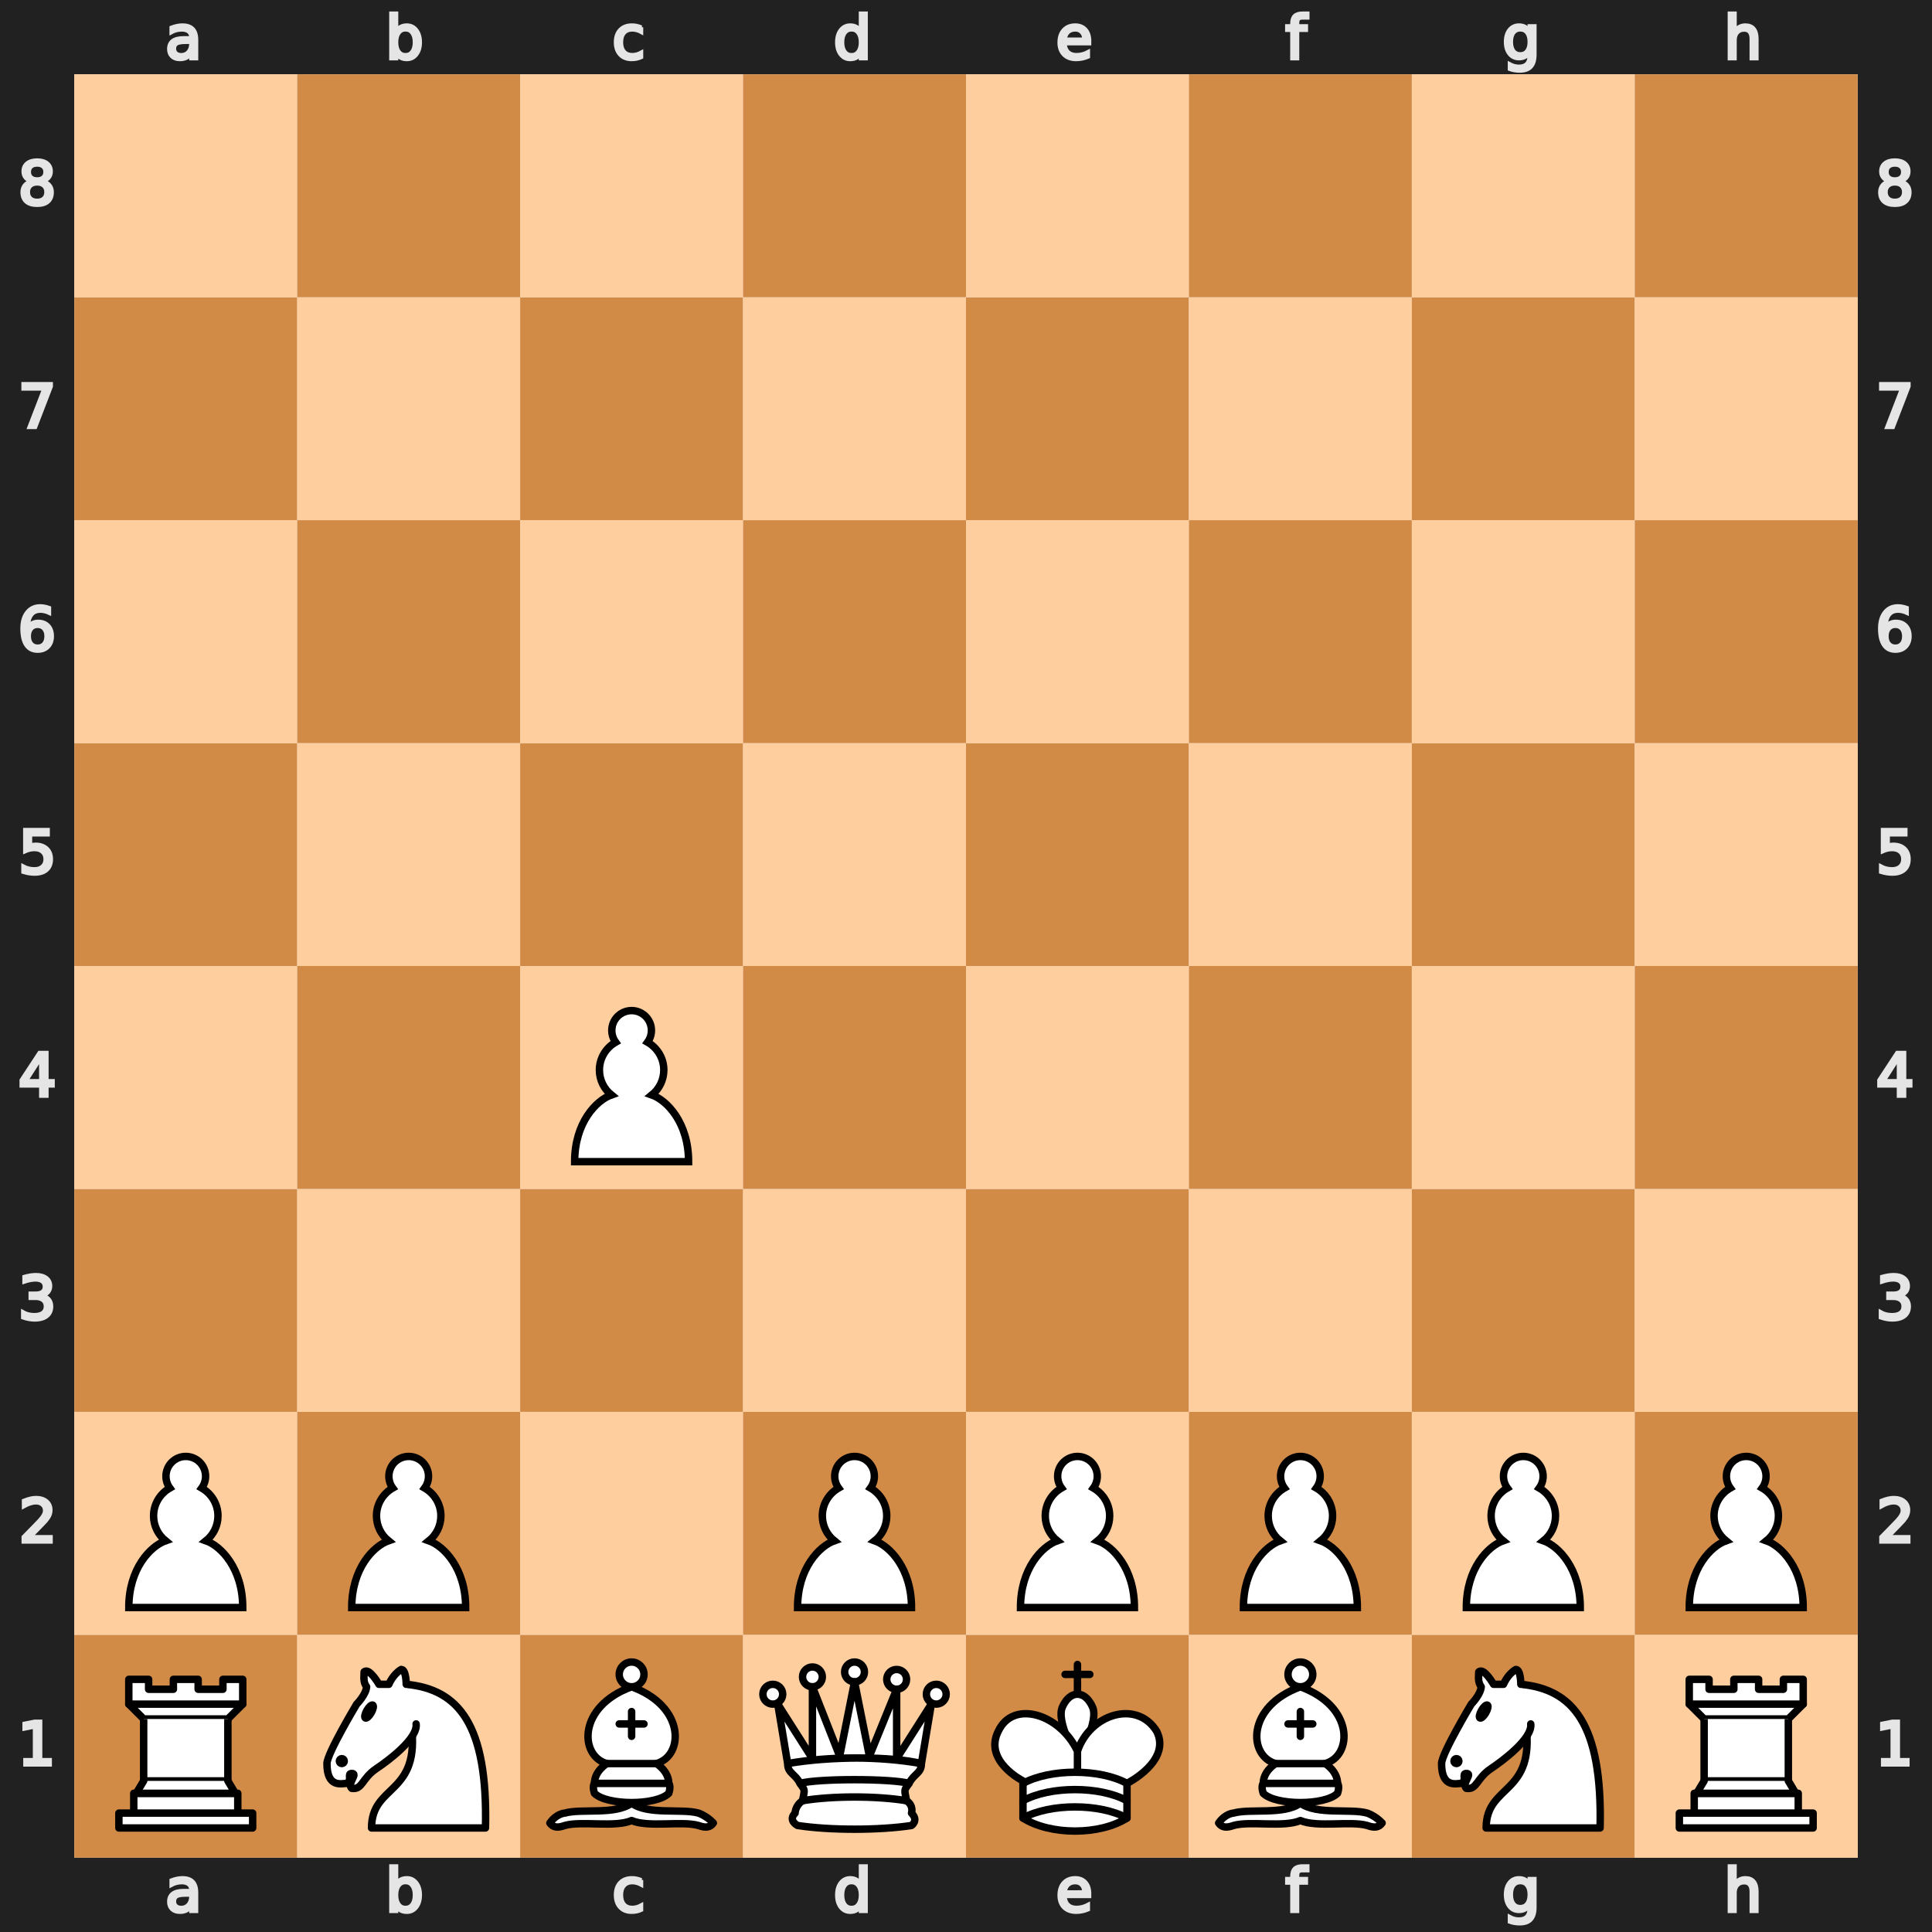
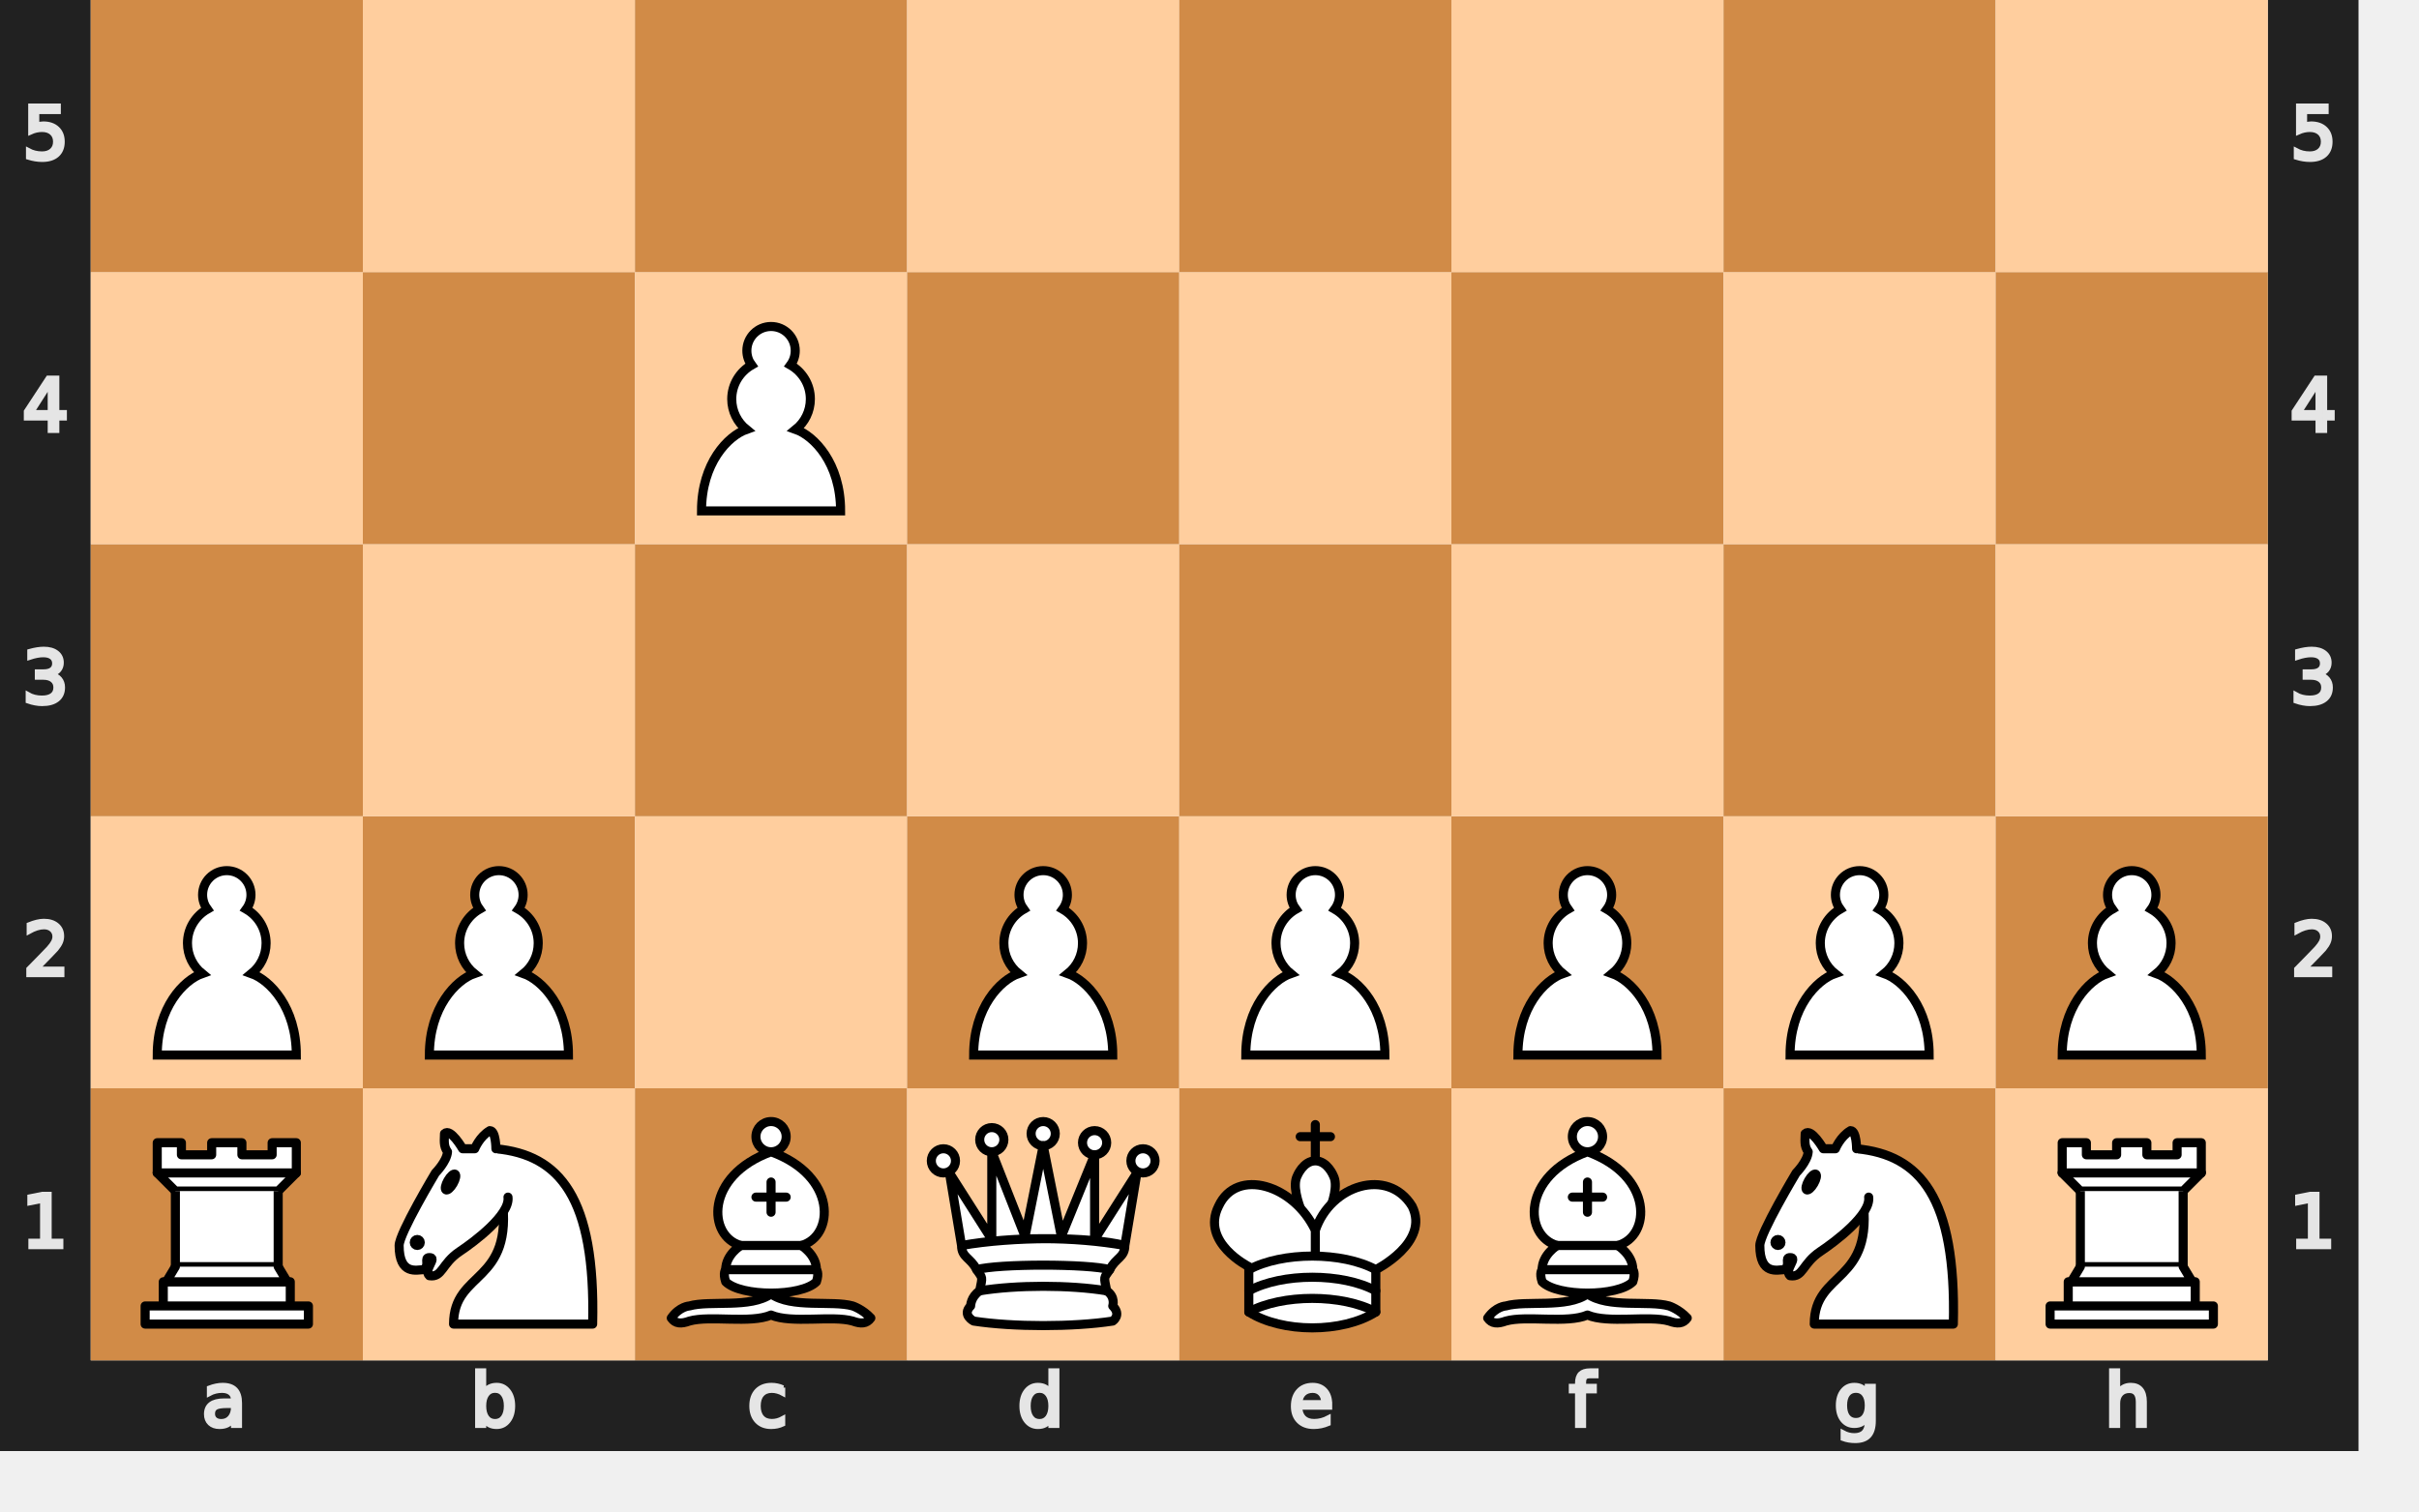
- <svg xmlns="http://www.w3.org/2000/svg" xmlns:xlink="http://www.w3.org/1999/xlink" viewBox="0 0 390 390" width="400" height="400">
+ <svg xmlns="http://www.w3.org/2000/svg" xmlns:xlink="http://www.w3.org/1999/xlink" viewBox="0 150.0 400 250.0" width="400" height="250.0">
  <defs>
    <g id="white-pawn" class="white pawn">
      <path d="M22.5 9c-2.21 0-4 1.79-4 4 0 .89.29 1.71.78 2.38C17.33 16.5 16 18.59 16 21c0 2.03.94 3.84 2.41 5.03-3 1.06-7.41 5.55-7.41 13.47h23c0-7.92-4.41-12.41-7.41-13.47 1.47-1.19 2.41-3 2.41-5.03 0-2.41-1.33-4.5-3.28-5.62.49-.67.78-1.49.78-2.38 0-2.21-1.79-4-4-4z" fill="#fff" stroke="#000" stroke-width="1.5" stroke-linecap="round" />
    </g>
    <g id="white-knight" class="white knight" fill="none" fill-rule="evenodd" stroke="#000" stroke-width="1.5" stroke-linecap="round" stroke-linejoin="round">
      <path d="M 22,10 C 32.5,11 38.5,18 38,39 L 15,39 C 15,30 25,32.5 23,18" style="fill:#ffffff; stroke:#000000;" />
      <path d="M 24,18 C 24.38,20.91 18.45,25.37 16,27 C 13,29 13.18,31.34 11,31 C 9.958,30.06 12.41,27.96 11,28 C 10,28 11.19,29.23 10,30 C 9,30 5.997,31 6,26 C 6,24 12,14 12,14 C 12,14 13.89,12.1 14,10.5 C 13.27,9.506 13.5,8.5 13.5,7.5 C 14.5,6.5 16.5,10 16.5,10 L 18.5,10 C 18.5,10 19.28,8.008 21,7 C 22,7 22,10 22,10" style="fill:#ffffff; stroke:#000000;" />
      <path d="M 9.5 25.5 A 0.5 0.5 0 1 1 8.5,25.5 A 0.5 0.5 0 1 1 9.5 25.5 z" style="fill:#000000; stroke:#000000;" />
      <path d="M 15 15.5 A 0.5 1.5 0 1 1 14,15.5 A 0.5 1.5 0 1 1 15 15.5 z" transform="matrix(0.866,0.5,-0.5,0.866,9.693,-5.173)" style="fill:#000000; stroke:#000000;" />
    </g>
    <g id="white-bishop" class="white bishop" fill="none" fill-rule="evenodd" stroke="#000" stroke-width="1.5" stroke-linecap="round" stroke-linejoin="round">
      <g fill="#fff" stroke-linecap="butt">
        <path d="M9 36c3.39-.97 10.11.43 13.5-2 3.39 2.43 10.11 1.03 13.5 2 0 0 1.65.54 3 2-.68.97-1.65.99-3 .5-3.39-.97-10.11.46-13.5-1-3.39 1.46-10.11.03-13.5 1-1.354.49-2.323.47-3-.5 1.354-1.94 3-2 3-2zM15 32c2.5 2.5 12.5 2.5 15 0 .5-1.5 0-2 0-2 0-2.5-2.5-4-2.5-4 5.5-1.5 6-11.5-5-15.5-11 4-10.5 14-5 15.5 0 0-2.5 1.5-2.5 4 0 0-.5.5 0 2zM25 8a2.5 2.5 0 1 1-5 0 2.5 2.5 0 1 1 5 0z" />
      </g>
      <path d="M17.5 26h10M15 30h15m-7.5-14.5v5M20 18h5" stroke-linejoin="miter" />
    </g>
    <g id="white-rook" class="white rook" fill="#fff" fill-rule="evenodd" stroke="#000" stroke-width="1.5" stroke-linecap="round" stroke-linejoin="round">
      <path d="M9 39h27v-3H9v3zM12 36v-4h21v4H12zM11 14V9h4v2h5V9h5v2h5V9h4v5" stroke-linecap="butt" />
      <path d="M34 14l-3 3H14l-3-3" />
      <path d="M31 17v12.5H14V17" stroke-linecap="butt" stroke-linejoin="miter" />
      <path d="M31 29.5l1.5 2.5h-20l1.5-2.5" />
      <path d="M11 14h23" fill="none" stroke-linejoin="miter" />
    </g>
    <g id="white-queen" class="white queen" fill="#fff" fill-rule="evenodd" stroke="#000" stroke-width="1.5" stroke-linecap="round" stroke-linejoin="round">
      <path d="M8 12a2 2 0 1 1-4 0 2 2 0 1 1 4 0zM24.5 7.5a2 2 0 1 1-4 0 2 2 0 1 1 4 0zM41 12a2 2 0 1 1-4 0 2 2 0 1 1 4 0zM16 8.5a2 2 0 1 1-4 0 2 2 0 1 1 4 0zM33 9a2 2 0 1 1-4 0 2 2 0 1 1 4 0z" />
      <path d="M9 26c8.5-1.5 21-1.5 27 0l2-12-7 11V11l-5.5 13.5-3-15-3 15-5.5-14V25L7 14l2 12zM9 26c0 2 1.5 2 2.5 4 1 1.5 1 1 .5 3.5-1.5 1-1.5 2.5-1.5 2.5-1.5 1.5.5 2.5.5 2.5 6.5 1 16.5 1 23 0 0 0 1.5-1 0-2.5 0 0 .5-1.5-1-2.5-.5-2.5-.5-2 .5-3.5 1-2 2.5-2 2.5-4-8.5-1.5-18.5-1.5-27 0z" stroke-linecap="butt" />
      <path d="M11.5 30c3.5-1 18.5-1 22 0M12 33.5c6-1 15-1 21 0" fill="none" />
    </g>
    <g id="white-king" class="white king" fill="none" fill-rule="evenodd" stroke="#000" stroke-width="1.5" stroke-linecap="round" stroke-linejoin="round">
      <path d="M22.5 11.63V6M20 8h5" stroke-linejoin="miter" />
      <path d="M22.5 25s4.5-7.5 3-10.5c0 0-1-2.5-3-2.5s-3 2.5-3 2.5c-1.5 3 3 10.5 3 10.5" fill="#fff" stroke-linecap="butt" stroke-linejoin="miter" />
      <path d="M11.5 37c5.5 3.5 15.5 3.5 21 0v-7s9-4.5 6-10.5c-4-6.5-13.5-3.5-16 4V27v-3.5c-3.5-7.5-13-10.5-16-4-3 6 5 10 5 10V37z" fill="#fff" />
      <path d="M11.5 30c5.5-3 15.5-3 21 0m-21 3.5c5.5-3 15.5-3 21 0m-21 3.5c5.5-3 15.5-3 21 0" />
    </g>
  </defs>
  <rect x="7.5" y="7.5" width="375" height="375" fill="none" stroke="#212121" stroke-width="15" />
  <g transform="translate(20, 1) scale(0.75, 0.75)" fill="#e5e5e5" stroke="#e5e5e5">
    <path d="M23.328 10.016q-1.742 0-2.414.398-.672.398-.672 1.36 0 .765.5 1.218.508.445 1.375.445 1.196 0 1.914-.843.727-.852.727-2.258v-.32zm2.867-.594v4.992h-1.437v-1.328q-.492.797-1.227 1.18-.734.375-1.797.375-1.343 0-2.14-.75-.79-.758-.79-2.024 0-1.476.985-2.226.992-.75 2.953-.75h2.016V8.75q0-.992-.656-1.531-.649-.547-1.829-.547-.75 0-1.46.18-.711.18-1.368.539V6.062q.79-.304 1.532-.453.742-.156 1.445-.156 1.898 0 2.836.984.937.985.937 2.985z" />
  </g>
  <g transform="translate(20, 375) scale(0.75, 0.75)" fill="#e5e5e5" stroke="#e5e5e5">
    <path d="M23.328 10.016q-1.742 0-2.414.398-.672.398-.672 1.36 0 .765.5 1.218.508.445 1.375.445 1.196 0 1.914-.843.727-.852.727-2.258v-.32zm2.867-.594v4.992h-1.437v-1.328q-.492.797-1.227 1.18-.734.375-1.797.375-1.343 0-2.14-.75-.79-.758-.79-2.024 0-1.476.985-2.226.992-.75 2.953-.75h2.016V8.75q0-.992-.656-1.531-.649-.547-1.829-.547-.75 0-1.46.18-.711.18-1.368.539V6.062q.79-.304 1.532-.453.742-.156 1.445-.156 1.898 0 2.836.984.937.985.937 2.985z" />
  </g>
  <g transform="translate(65, 1) scale(0.75, 0.75)" fill="#e5e5e5" stroke="#e5e5e5">
    <path d="M24.922 10.047q0-1.586-.656-2.485-.649-.906-1.79-.906-1.14 0-1.796.906-.649.899-.649 2.485 0 1.586.649 2.492.656.898 1.797.898 1.14 0 1.789-.898.656-.906.656-2.492zm-4.89-3.055q.452-.781 1.14-1.156.695-.383 1.656-.383 1.594 0 2.586 1.266 1 1.265 1 3.328 0 2.062-1 3.328-.992 1.266-2.586 1.266-.96 0-1.656-.375-.688-.383-1.14-1.164v1.312h-1.446V2.258h1.445z" />
  </g>
  <g transform="translate(65, 375) scale(0.75, 0.75)" fill="#e5e5e5" stroke="#e5e5e5">
    <path d="M24.922 10.047q0-1.586-.656-2.485-.649-.906-1.79-.906-1.14 0-1.796.906-.649.899-.649 2.485 0 1.586.649 2.492.656.898 1.797.898 1.14 0 1.789-.898.656-.906.656-2.492zm-4.89-3.055q.452-.781 1.14-1.156.695-.383 1.656-.383 1.594 0 2.586 1.266 1 1.265 1 3.328 0 2.062-1 3.328-.992 1.266-2.586 1.266-.96 0-1.656-.375-.688-.383-1.14-1.164v1.312h-1.446V2.258h1.445z" />
  </g>
  <g transform="translate(110, 1) scale(0.75, 0.75)" fill="#e5e5e5" stroke="#e5e5e5">
    <path d="M25.96 6v1.344q-.608-.336-1.226-.5-.609-.172-1.234-.172-1.398 0-2.172.89-.773.883-.773 2.485 0 1.601.773 2.492.774.883 2.172.883.625 0 1.234-.164.618-.172 1.227-.508v1.328q-.602.281-1.25.422-.64.14-1.367.14-1.977 0-3.14-1.242-1.165-1.242-1.165-3.351 0-2.14 1.172-3.367 1.18-1.227 3.227-1.227.664 0 1.296.14.633.134 1.227.407z" />
  </g>
  <g transform="translate(110, 375) scale(0.75, 0.75)" fill="#e5e5e5" stroke="#e5e5e5">
    <path d="M25.96 6v1.344q-.608-.336-1.226-.5-.609-.172-1.234-.172-1.398 0-2.172.89-.773.883-.773 2.485 0 1.601.773 2.492.774.883 2.172.883.625 0 1.234-.164.618-.172 1.227-.508v1.328q-.602.281-1.25.422-.64.14-1.367.14-1.977 0-3.14-1.242-1.165-1.242-1.165-3.351 0-2.14 1.172-3.367 1.18-1.227 3.227-1.227.664 0 1.296.14.633.134 1.227.407z" />
  </g>
  <g transform="translate(155, 1) scale(0.75, 0.75)" fill="#e5e5e5" stroke="#e5e5e5">
    <path d="M24.973 6.992V2.258h1.437v12.156h-1.437v-1.312q-.453.78-1.149 1.164-.687.375-1.656.375-1.586 0-2.586-1.266-.992-1.266-.992-3.328 0-2.063.992-3.328 1-1.266 2.586-1.266.969 0 1.656.383.696.375 1.149 1.156zm-4.899 3.055q0 1.586.649 2.492.656.898 1.797.898 1.14 0 1.796-.898.657-.906.657-2.492 0-1.586-.657-2.485-.656-.906-1.796-.906-1.141 0-1.797.906-.649.899-.649 2.485z" />
  </g>
  <g transform="translate(155, 375) scale(0.75, 0.75)" fill="#e5e5e5" stroke="#e5e5e5">
    <path d="M24.973 6.992V2.258h1.437v12.156h-1.437v-1.312q-.453.78-1.149 1.164-.687.375-1.656.375-1.586 0-2.586-1.266-.992-1.266-.992-3.328 0-2.063.992-3.328 1-1.266 2.586-1.266.969 0 1.656.383.696.375 1.149 1.156zm-4.899 3.055q0 1.586.649 2.492.656.898 1.797.898 1.14 0 1.796-.898.657-.906.657-2.492 0-1.586-.657-2.485-.656-.906-1.796-.906-1.141 0-1.797.906-.649.899-.649 2.485z" />
  </g>
  <g transform="translate(200, 1) scale(0.75, 0.75)" fill="#e5e5e5" stroke="#e5e5e5">
    <path d="M26.555 9.68v.703h-6.61q.094 1.484.89 2.265.806.774 2.235.774.828 0 1.602-.203.781-.203 1.547-.61v1.36q-.774.328-1.586.5-.813.172-1.649.172-2.093 0-3.32-1.22-1.219-1.218-1.219-3.296 0-2.148 1.157-3.406 1.164-1.266 3.132-1.266 1.766 0 2.79 1.14 1.03 1.134 1.03 3.087zm-1.438-.422q-.015-1.18-.664-1.883-.64-.703-1.703-.703-1.203 0-1.93.68-.718.68-.828 1.914z" />
  </g>
  <g transform="translate(200, 375) scale(0.75, 0.75)" fill="#e5e5e5" stroke="#e5e5e5">
    <path d="M26.555 9.68v.703h-6.61q.094 1.484.89 2.265.806.774 2.235.774.828 0 1.602-.203.781-.203 1.547-.61v1.36q-.774.328-1.586.5-.813.172-1.649.172-2.093 0-3.32-1.22-1.219-1.218-1.219-3.296 0-2.148 1.157-3.406 1.164-1.266 3.132-1.266 1.766 0 2.79 1.14 1.03 1.134 1.03 3.087zm-1.438-.422q-.015-1.18-.664-1.883-.64-.703-1.703-.703-1.203 0-1.93.68-.718.68-.828 1.914z" />
  </g>
  <g transform="translate(245, 1) scale(0.75, 0.75)" fill="#e5e5e5" stroke="#e5e5e5">
    <path d="M25.285 2.258v1.195H23.91q-.773 0-1.078.313-.297.312-.297 1.125v.773h2.367v1.117h-2.367v7.633H21.09V6.781h-1.375V5.664h1.375v-.61q0-1.46.68-2.124.68-.672 2.156-.672z" />
  </g>
  <g transform="translate(245, 375) scale(0.75, 0.75)" fill="#e5e5e5" stroke="#e5e5e5">
    <path d="M25.285 2.258v1.195H23.91q-.773 0-1.078.313-.297.312-.297 1.125v.773h2.367v1.117h-2.367v7.633H21.09V6.781h-1.375V5.664h1.375v-.61q0-1.46.68-2.124.68-.672 2.156-.672z" />
  </g>
  <g transform="translate(290, 1) scale(0.75, 0.75)" fill="#e5e5e5" stroke="#e5e5e5">
    <path d="M24.973 9.937q0-1.562-.649-2.421-.64-.86-1.804-.86-1.157 0-1.805.86-.64.859-.64 2.421 0 1.555.64 2.415.648.859 1.805.859 1.164 0 1.804-.86.649-.859.649-2.414zm1.437 3.391q0 2.234-.992 3.32-.992 1.094-3.04 1.094-.757 0-1.429-.117-.672-.11-1.304-.344v-1.398q.632.344 1.25.508.617.164 1.257.164 1.414 0 2.118-.743.703-.734.703-2.226v-.711q-.446.773-1.141 1.156-.695.383-1.664.383-1.61 0-2.594-1.227-.984-1.226-.984-3.25 0-2.03.984-3.257.985-1.227 2.594-1.227.969 0 1.664.383t1.14 1.156V5.664h1.438z" />
  </g>
  <g transform="translate(290, 375) scale(0.75, 0.75)" fill="#e5e5e5" stroke="#e5e5e5">
    <path d="M24.973 9.937q0-1.562-.649-2.421-.64-.86-1.804-.86-1.157 0-1.805.86-.64.859-.64 2.421 0 1.555.64 2.415.648.859 1.805.859 1.164 0 1.804-.86.649-.859.649-2.414zm1.437 3.391q0 2.234-.992 3.32-.992 1.094-3.04 1.094-.757 0-1.429-.117-.672-.11-1.304-.344v-1.398q.632.344 1.25.508.617.164 1.257.164 1.414 0 2.118-.743.703-.734.703-2.226v-.711q-.446.773-1.141 1.156-.695.383-1.664.383-1.61 0-2.594-1.227-.984-1.226-.984-3.25 0-2.03.984-3.257.985-1.227 2.594-1.227.969 0 1.664.383t1.14 1.156V5.664h1.438z" />
  </g>
  <g transform="translate(335, 1) scale(0.75, 0.75)" fill="#e5e5e5" stroke="#e5e5e5">
    <path d="M26.164 9.133v5.281h-1.437V9.18q0-1.243-.485-1.86-.484-.617-1.453-.617-1.164 0-1.836.742-.672.742-.672 2.024v4.945h-1.445V2.258h1.445v4.765q.516-.789 1.211-1.18.703-.39 1.617-.39 1.508 0 2.282.938.773.93.773 2.742z" />
  </g>
  <g transform="translate(335, 375) scale(0.75, 0.75)" fill="#e5e5e5" stroke="#e5e5e5">
    <path d="M26.164 9.133v5.281h-1.437V9.18q0-1.243-.485-1.86-.484-.617-1.453-.617-1.164 0-1.836.742-.672.742-.672 2.024v4.945h-1.445V2.258h1.445v4.765q.516-.789 1.211-1.18.703-.39 1.617-.39 1.508 0 2.282.938.773.93.773 2.742z" />
  </g>
  <g transform="translate(0, 335) scale(0.75, 0.75)" fill="#e5e5e5" stroke="#e5e5e5">
    <path d="M6.754 26.996h2.578v-8.898l-2.805.562v-1.437l2.79-.563h1.578v10.336h2.578v1.328h-6.72z" />
  </g>
  <g transform="translate(375, 335) scale(0.75, 0.75)" fill="#e5e5e5" stroke="#e5e5e5">
    <path d="M6.754 26.996h2.578v-8.898l-2.805.562v-1.437l2.79-.563h1.578v10.336h2.578v1.328h-6.72z" />
  </g>
  <g transform="translate(0, 290) scale(0.75, 0.75)" fill="#e5e5e5" stroke="#e5e5e5">
    <path d="M8.195 26.996h5.508v1.328H6.297v-1.328q.898-.93 2.445-2.492 1.555-1.57 1.953-2.024.758-.851 1.055-1.437.305-.594.305-1.164 0-.93-.657-1.516-.648-.586-1.695-.586-.742 0-1.57.258-.82.258-1.758.781v-1.593q.953-.383 1.781-.578.828-.196 1.516-.196 1.812 0 2.89.906 1.079.907 1.079 2.422 0 .72-.274 1.368-.265.64-.976 1.515-.196.227-1.243 1.313-1.046 1.078-2.953 3.023z" />
  </g>
  <g transform="translate(375, 290) scale(0.75, 0.75)" fill="#e5e5e5" stroke="#e5e5e5">
    <path d="M8.195 26.996h5.508v1.328H6.297v-1.328q.898-.93 2.445-2.492 1.555-1.57 1.953-2.024.758-.851 1.055-1.437.305-.594.305-1.164 0-.93-.657-1.516-.648-.586-1.695-.586-.742 0-1.57.258-.82.258-1.758.781v-1.593q.953-.383 1.781-.578.828-.196 1.516-.196 1.812 0 2.89.906 1.079.907 1.079 2.422 0 .72-.274 1.368-.265.64-.976 1.515-.196.227-1.243 1.313-1.046 1.078-2.953 3.023z" />
  </g>
  <g transform="translate(0, 245) scale(0.75, 0.75)" fill="#e5e5e5" stroke="#e5e5e5">
    <path d="M11.434 22.035q1.132.242 1.765 1.008.64.766.64 1.89 0 1.727-1.187 2.672-1.187.946-3.375.946-.734 0-1.515-.149-.774-.14-1.602-.43V26.45q.656.383 1.438.578.78.196 1.632.196 1.485 0 2.258-.586.782-.586.782-1.703 0-1.032-.727-1.61-.719-.586-2.008-.586h-1.36v-1.297h1.423q1.164 0 1.78-.46.618-.47.618-1.344 0-.899-.64-1.375-.633-.485-1.82-.485-.65 0-1.391.141-.743.14-1.633.437V16.95q.898-.25 1.68-.375.788-.125 1.484-.125 1.797 0 2.844.82 1.046.813 1.046 2.204 0 .968-.554 1.64-.555.664-1.578.922z" />
  </g>
  <g transform="translate(375, 245) scale(0.75, 0.75)" fill="#e5e5e5" stroke="#e5e5e5">
    <path d="M11.434 22.035q1.132.242 1.765 1.008.64.766.64 1.89 0 1.727-1.187 2.672-1.187.946-3.375.946-.734 0-1.515-.149-.774-.14-1.602-.43V26.45q.656.383 1.438.578.78.196 1.632.196 1.485 0 2.258-.586.782-.586.782-1.703 0-1.032-.727-1.61-.719-.586-2.008-.586h-1.36v-1.297h1.423q1.164 0 1.78-.46.618-.47.618-1.344 0-.899-.64-1.375-.633-.485-1.82-.485-.65 0-1.391.141-.743.14-1.633.437V16.95q.898-.25 1.68-.375.788-.125 1.484-.125 1.797 0 2.844.82 1.046.813 1.046 2.204 0 .968-.554 1.64-.555.664-1.578.922z" />
  </g>
  <g transform="translate(0, 200) scale(0.75, 0.75)" fill="#e5e5e5" stroke="#e5e5e5">
    <path d="M11.016 18.035L7.03 24.262h3.985zm-.414-1.375h1.984v7.602h1.664v1.312h-1.664v2.75h-1.57v-2.75H5.75v-1.523z" />
  </g>
  <g transform="translate(375, 200) scale(0.75, 0.75)" fill="#e5e5e5" stroke="#e5e5e5">
    <path d="M11.016 18.035L7.03 24.262h3.985zm-.414-1.375h1.984v7.602h1.664v1.312h-1.664v2.75h-1.57v-2.75H5.75v-1.523z" />
  </g>
  <g transform="translate(0, 155) scale(0.75, 0.75)" fill="#e5e5e5" stroke="#e5e5e5">
    <path d="M6.719 16.66h6.195v1.328h-4.75v2.86q.344-.118.688-.172.343-.063.687-.063 1.953 0 3.094 1.07 1.14 1.07 1.14 2.899 0 1.883-1.171 2.93-1.172 1.039-3.305 1.039-.735 0-1.5-.125-.758-.125-1.57-.375v-1.586q.703.383 1.453.57.75.188 1.586.188 1.351 0 2.14-.711.79-.711.79-1.93 0-1.219-.79-1.93-.789-.71-2.14-.71-.633 0-1.266.14-.625.14-1.281.438z" />
  </g>
  <g transform="translate(375, 155) scale(0.75, 0.75)" fill="#e5e5e5" stroke="#e5e5e5">
    <path d="M6.719 16.66h6.195v1.328h-4.75v2.86q.344-.118.688-.172.343-.063.687-.063 1.953 0 3.094 1.07 1.14 1.07 1.14 2.899 0 1.883-1.171 2.93-1.172 1.039-3.305 1.039-.735 0-1.5-.125-.758-.125-1.57-.375v-1.586q.703.383 1.453.57.75.188 1.586.188 1.351 0 2.14-.711.79-.711.79-1.93 0-1.219-.79-1.93-.789-.71-2.14-.71-.633 0-1.266.14-.625.14-1.281.438z" />
  </g>
  <g transform="translate(0, 110) scale(0.75, 0.75)" fill="#e5e5e5" stroke="#e5e5e5">
    <path d="M10.137 21.863q-1.063 0-1.688.727-.617.726-.617 1.992 0 1.258.617 1.992.625.727 1.688.727 1.062 0 1.68-.727.624-.734.624-1.992 0-1.266-.625-1.992-.617-.727-1.68-.727zm3.133-4.945v1.437q-.594-.28-1.204-.43-.601-.148-1.195-.148-1.562 0-2.39 1.055-.82 1.055-.938 3.188.46-.68 1.156-1.04.696-.367 1.531-.367 1.758 0 2.774 1.07 1.023 1.063 1.023 2.899 0 1.797-1.062 2.883-1.063 1.086-2.828 1.086-2.024 0-3.094-1.547-1.07-1.555-1.07-4.5 0-2.766 1.312-4.406 1.313-1.649 3.524-1.649.593 0 1.195.117.61.118 1.266.352z" />
  </g>
  <g transform="translate(375, 110) scale(0.75, 0.75)" fill="#e5e5e5" stroke="#e5e5e5">
    <path d="M10.137 21.863q-1.063 0-1.688.727-.617.726-.617 1.992 0 1.258.617 1.992.625.727 1.688.727 1.062 0 1.68-.727.624-.734.624-1.992 0-1.266-.625-1.992-.617-.727-1.68-.727zm3.133-4.945v1.437q-.594-.28-1.204-.43-.601-.148-1.195-.148-1.562 0-2.39 1.055-.82 1.055-.938 3.188.46-.68 1.156-1.04.696-.367 1.531-.367 1.758 0 2.774 1.07 1.023 1.063 1.023 2.899 0 1.797-1.062 2.883-1.063 1.086-2.828 1.086-2.024 0-3.094-1.547-1.07-1.555-1.07-4.5 0-2.766 1.312-4.406 1.313-1.649 3.524-1.649.593 0 1.195.117.61.118 1.266.352z" />
  </g>
  <g transform="translate(0, 65) scale(0.75, 0.75)" fill="#e5e5e5" stroke="#e5e5e5">
    <path d="M6.25 16.66h7.5v.672L9.516 28.324H7.867l3.985-10.336H6.25z" />
  </g>
  <g transform="translate(375, 65) scale(0.75, 0.75)" fill="#e5e5e5" stroke="#e5e5e5">
    <path d="M6.25 16.66h7.5v.672L9.516 28.324H7.867l3.985-10.336H6.25z" />
  </g>
  <g transform="translate(0, 20) scale(0.75, 0.75)" fill="#e5e5e5" stroke="#e5e5e5">
    <path d="M10 22.785q-1.125 0-1.773.602-.641.601-.641 1.656t.64 1.656q.649.602 1.774.602t1.773-.602q.649-.61.649-1.656 0-1.055-.649-1.656-.64-.602-1.773-.602zm-1.578-.672q-1.016-.25-1.586-.945-.563-.695-.563-1.695 0-1.399.993-2.211 1-.813 2.734-.813 1.742 0 2.734.813.993.812.993 2.21 0 1-.57 1.696-.563.695-1.571.945 1.14.266 1.773 1.04.641.773.641 1.89 0 1.695-1.04 2.602-1.03.906-2.96.906t-2.969-.906Q6 26.738 6 25.043q0-1.117.64-1.89.641-.774 1.782-1.04zm-.578-2.492q0 .906.562 1.414.57.508 1.594.508 1.016 0 1.586-.508.578-.508.578-1.414 0-.906-.578-1.414-.57-.508-1.586-.508-1.023 0-1.594.508-.562.508-.562 1.414z" />
  </g>
  <g transform="translate(375, 20) scale(0.75, 0.75)" fill="#e5e5e5" stroke="#e5e5e5">
    <path d="M10 22.785q-1.125 0-1.773.602-.641.601-.641 1.656t.64 1.656q.649.602 1.774.602t1.773-.602q.649-.61.649-1.656 0-1.055-.649-1.656-.64-.602-1.773-.602zm-1.578-.672q-1.016-.25-1.586-.945-.563-.695-.563-1.695 0-1.399.993-2.211 1-.813 2.734-.813 1.742 0 2.734.813.993.812.993 2.21 0 1-.57 1.696-.563.695-1.571.945 1.14.266 1.773 1.04.641.773.641 1.89 0 1.695-1.04 2.602-1.03.906-2.96.906t-2.969-.906Q6 26.738 6 25.043q0-1.117.64-1.89.641-.774 1.782-1.04zm-.578-2.492q0 .906.562 1.414.57.508 1.594.508 1.016 0 1.586-.508.578-.508.578-1.414 0-.906-.578-1.414-.57-.508-1.586-.508-1.023 0-1.594.508-.562.508-.562 1.414z" />
  </g>
  <rect x="15" y="330" width="45" height="45" class="square dark a1" stroke="none" fill="#d18b47" />
  <rect x="60" y="330" width="45" height="45" class="square light b1" stroke="none" fill="#ffce9e" />
  <rect x="105" y="330" width="45" height="45" class="square dark c1" stroke="none" fill="#d18b47" />
  <rect x="150" y="330" width="45" height="45" class="square light d1" stroke="none" fill="#ffce9e" />
  <rect x="195" y="330" width="45" height="45" class="square dark e1" stroke="none" fill="#d18b47" />
  <rect x="240" y="330" width="45" height="45" class="square light f1" stroke="none" fill="#ffce9e" />
  <rect x="285" y="330" width="45" height="45" class="square dark g1" stroke="none" fill="#d18b47" />
  <rect x="330" y="330" width="45" height="45" class="square light h1" stroke="none" fill="#ffce9e" />
  <rect x="15" y="285" width="45" height="45" class="square light a2" stroke="none" fill="#ffce9e" />
  <rect x="60" y="285" width="45" height="45" class="square dark b2" stroke="none" fill="#d18b47" />
  <rect x="105" y="285" width="45" height="45" class="square light c2" stroke="none" fill="#ffce9e" />
  <rect x="150" y="285" width="45" height="45" class="square dark d2" stroke="none" fill="#d18b47" />
  <rect x="195" y="285" width="45" height="45" class="square light e2" stroke="none" fill="#ffce9e" />
  <rect x="240" y="285" width="45" height="45" class="square dark f2" stroke="none" fill="#d18b47" />
  <rect x="285" y="285" width="45" height="45" class="square light g2" stroke="none" fill="#ffce9e" />
  <rect x="330" y="285" width="45" height="45" class="square dark h2" stroke="none" fill="#d18b47" />
  <rect x="15" y="240" width="45" height="45" class="square dark a3" stroke="none" fill="#d18b47" />
  <rect x="60" y="240" width="45" height="45" class="square light b3" stroke="none" fill="#ffce9e" />
  <rect x="105" y="240" width="45" height="45" class="square dark c3" stroke="none" fill="#d18b47" />
  <rect x="150" y="240" width="45" height="45" class="square light d3" stroke="none" fill="#ffce9e" />
  <rect x="195" y="240" width="45" height="45" class="square dark e3" stroke="none" fill="#d18b47" />
  <rect x="240" y="240" width="45" height="45" class="square light f3" stroke="none" fill="#ffce9e" />
  <rect x="285" y="240" width="45" height="45" class="square dark g3" stroke="none" fill="#d18b47" />
  <rect x="330" y="240" width="45" height="45" class="square light h3" stroke="none" fill="#ffce9e" />
  <rect x="15" y="195" width="45" height="45" class="square light a4" stroke="none" fill="#ffce9e" />
  <rect x="60" y="195" width="45" height="45" class="square dark b4" stroke="none" fill="#d18b47" />
  <rect x="105" y="195" width="45" height="45" class="square light c4" stroke="none" fill="#ffce9e" />
  <rect x="150" y="195" width="45" height="45" class="square dark d4" stroke="none" fill="#d18b47" />
  <rect x="195" y="195" width="45" height="45" class="square light e4" stroke="none" fill="#ffce9e" />
  <rect x="240" y="195" width="45" height="45" class="square dark f4" stroke="none" fill="#d18b47" />
  <rect x="285" y="195" width="45" height="45" class="square light g4" stroke="none" fill="#ffce9e" />
  <rect x="330" y="195" width="45" height="45" class="square dark h4" stroke="none" fill="#d18b47" />
  <rect x="15" y="150" width="45" height="45" class="square dark a5" stroke="none" fill="#d18b47" />
  <rect x="60" y="150" width="45" height="45" class="square light b5" stroke="none" fill="#ffce9e" />
  <rect x="105" y="150" width="45" height="45" class="square dark c5" stroke="none" fill="#d18b47" />
  <rect x="150" y="150" width="45" height="45" class="square light d5" stroke="none" fill="#ffce9e" />
  <rect x="195" y="150" width="45" height="45" class="square dark e5" stroke="none" fill="#d18b47" />
  <rect x="240" y="150" width="45" height="45" class="square light f5" stroke="none" fill="#ffce9e" />
  <rect x="285" y="150" width="45" height="45" class="square dark g5" stroke="none" fill="#d18b47" />
  <rect x="330" y="150" width="45" height="45" class="square light h5" stroke="none" fill="#ffce9e" />
  <rect x="15" y="105" width="45" height="45" class="square light a6" stroke="none" fill="#ffce9e" />
  <rect x="60" y="105" width="45" height="45" class="square dark b6" stroke="none" fill="#d18b47" />
  <rect x="105" y="105" width="45" height="45" class="square light c6" stroke="none" fill="#ffce9e" />
  <rect x="150" y="105" width="45" height="45" class="square dark d6" stroke="none" fill="#d18b47" />
  <rect x="195" y="105" width="45" height="45" class="square light e6" stroke="none" fill="#ffce9e" />
  <rect x="240" y="105" width="45" height="45" class="square dark f6" stroke="none" fill="#d18b47" />
  <rect x="285" y="105" width="45" height="45" class="square light g6" stroke="none" fill="#ffce9e" />
  <rect x="330" y="105" width="45" height="45" class="square dark h6" stroke="none" fill="#d18b47" />
  <rect x="15" y="60" width="45" height="45" class="square dark a7" stroke="none" fill="#d18b47" />
  <rect x="60" y="60" width="45" height="45" class="square light b7" stroke="none" fill="#ffce9e" />
  <rect x="105" y="60" width="45" height="45" class="square dark c7" stroke="none" fill="#d18b47" />
  <rect x="150" y="60" width="45" height="45" class="square light d7" stroke="none" fill="#ffce9e" />
  <rect x="195" y="60" width="45" height="45" class="square dark e7" stroke="none" fill="#d18b47" />
  <rect x="240" y="60" width="45" height="45" class="square light f7" stroke="none" fill="#ffce9e" />
  <rect x="285" y="60" width="45" height="45" class="square dark g7" stroke="none" fill="#d18b47" />
  <rect x="330" y="60" width="45" height="45" class="square light h7" stroke="none" fill="#ffce9e" />
  <rect x="15" y="15" width="45" height="45" class="square light a8" stroke="none" fill="#ffce9e" />
  <rect x="60" y="15" width="45" height="45" class="square dark b8" stroke="none" fill="#d18b47" />
  <rect x="105" y="15" width="45" height="45" class="square light c8" stroke="none" fill="#ffce9e" />
  <rect x="150" y="15" width="45" height="45" class="square dark d8" stroke="none" fill="#d18b47" />
  <rect x="195" y="15" width="45" height="45" class="square light e8" stroke="none" fill="#ffce9e" />
  <rect x="240" y="15" width="45" height="45" class="square dark f8" stroke="none" fill="#d18b47" />
  <rect x="285" y="15" width="45" height="45" class="square light g8" stroke="none" fill="#ffce9e" />
  <rect x="330" y="15" width="45" height="45" class="square dark h8" stroke="none" fill="#d18b47" />
  <use href="#white-rook" xlink:href="#white-rook" transform="translate(15, 330)" />
  <use href="#white-knight" xlink:href="#white-knight" transform="translate(60, 330)" />
  <use href="#white-bishop" xlink:href="#white-bishop" transform="translate(105, 330)" />
  <use href="#white-queen" xlink:href="#white-queen" transform="translate(150, 330)" />
  <use href="#white-king" xlink:href="#white-king" transform="translate(195, 330)" />
  <use href="#white-bishop" xlink:href="#white-bishop" transform="translate(240, 330)" />
  <use href="#white-knight" xlink:href="#white-knight" transform="translate(285, 330)" />
  <use href="#white-rook" xlink:href="#white-rook" transform="translate(330, 330)" />
  <use href="#white-pawn" xlink:href="#white-pawn" transform="translate(15, 285)" />
  <use href="#white-pawn" xlink:href="#white-pawn" transform="translate(60, 285)" />
  <use href="#white-pawn" xlink:href="#white-pawn" transform="translate(150, 285)" />
  <use href="#white-pawn" xlink:href="#white-pawn" transform="translate(195, 285)" />
  <use href="#white-pawn" xlink:href="#white-pawn" transform="translate(240, 285)" />
  <use href="#white-pawn" xlink:href="#white-pawn" transform="translate(285, 285)" />
  <use href="#white-pawn" xlink:href="#white-pawn" transform="translate(330, 285)" />
  <use href="#white-pawn" xlink:href="#white-pawn" transform="translate(105, 195)" />
</svg>
